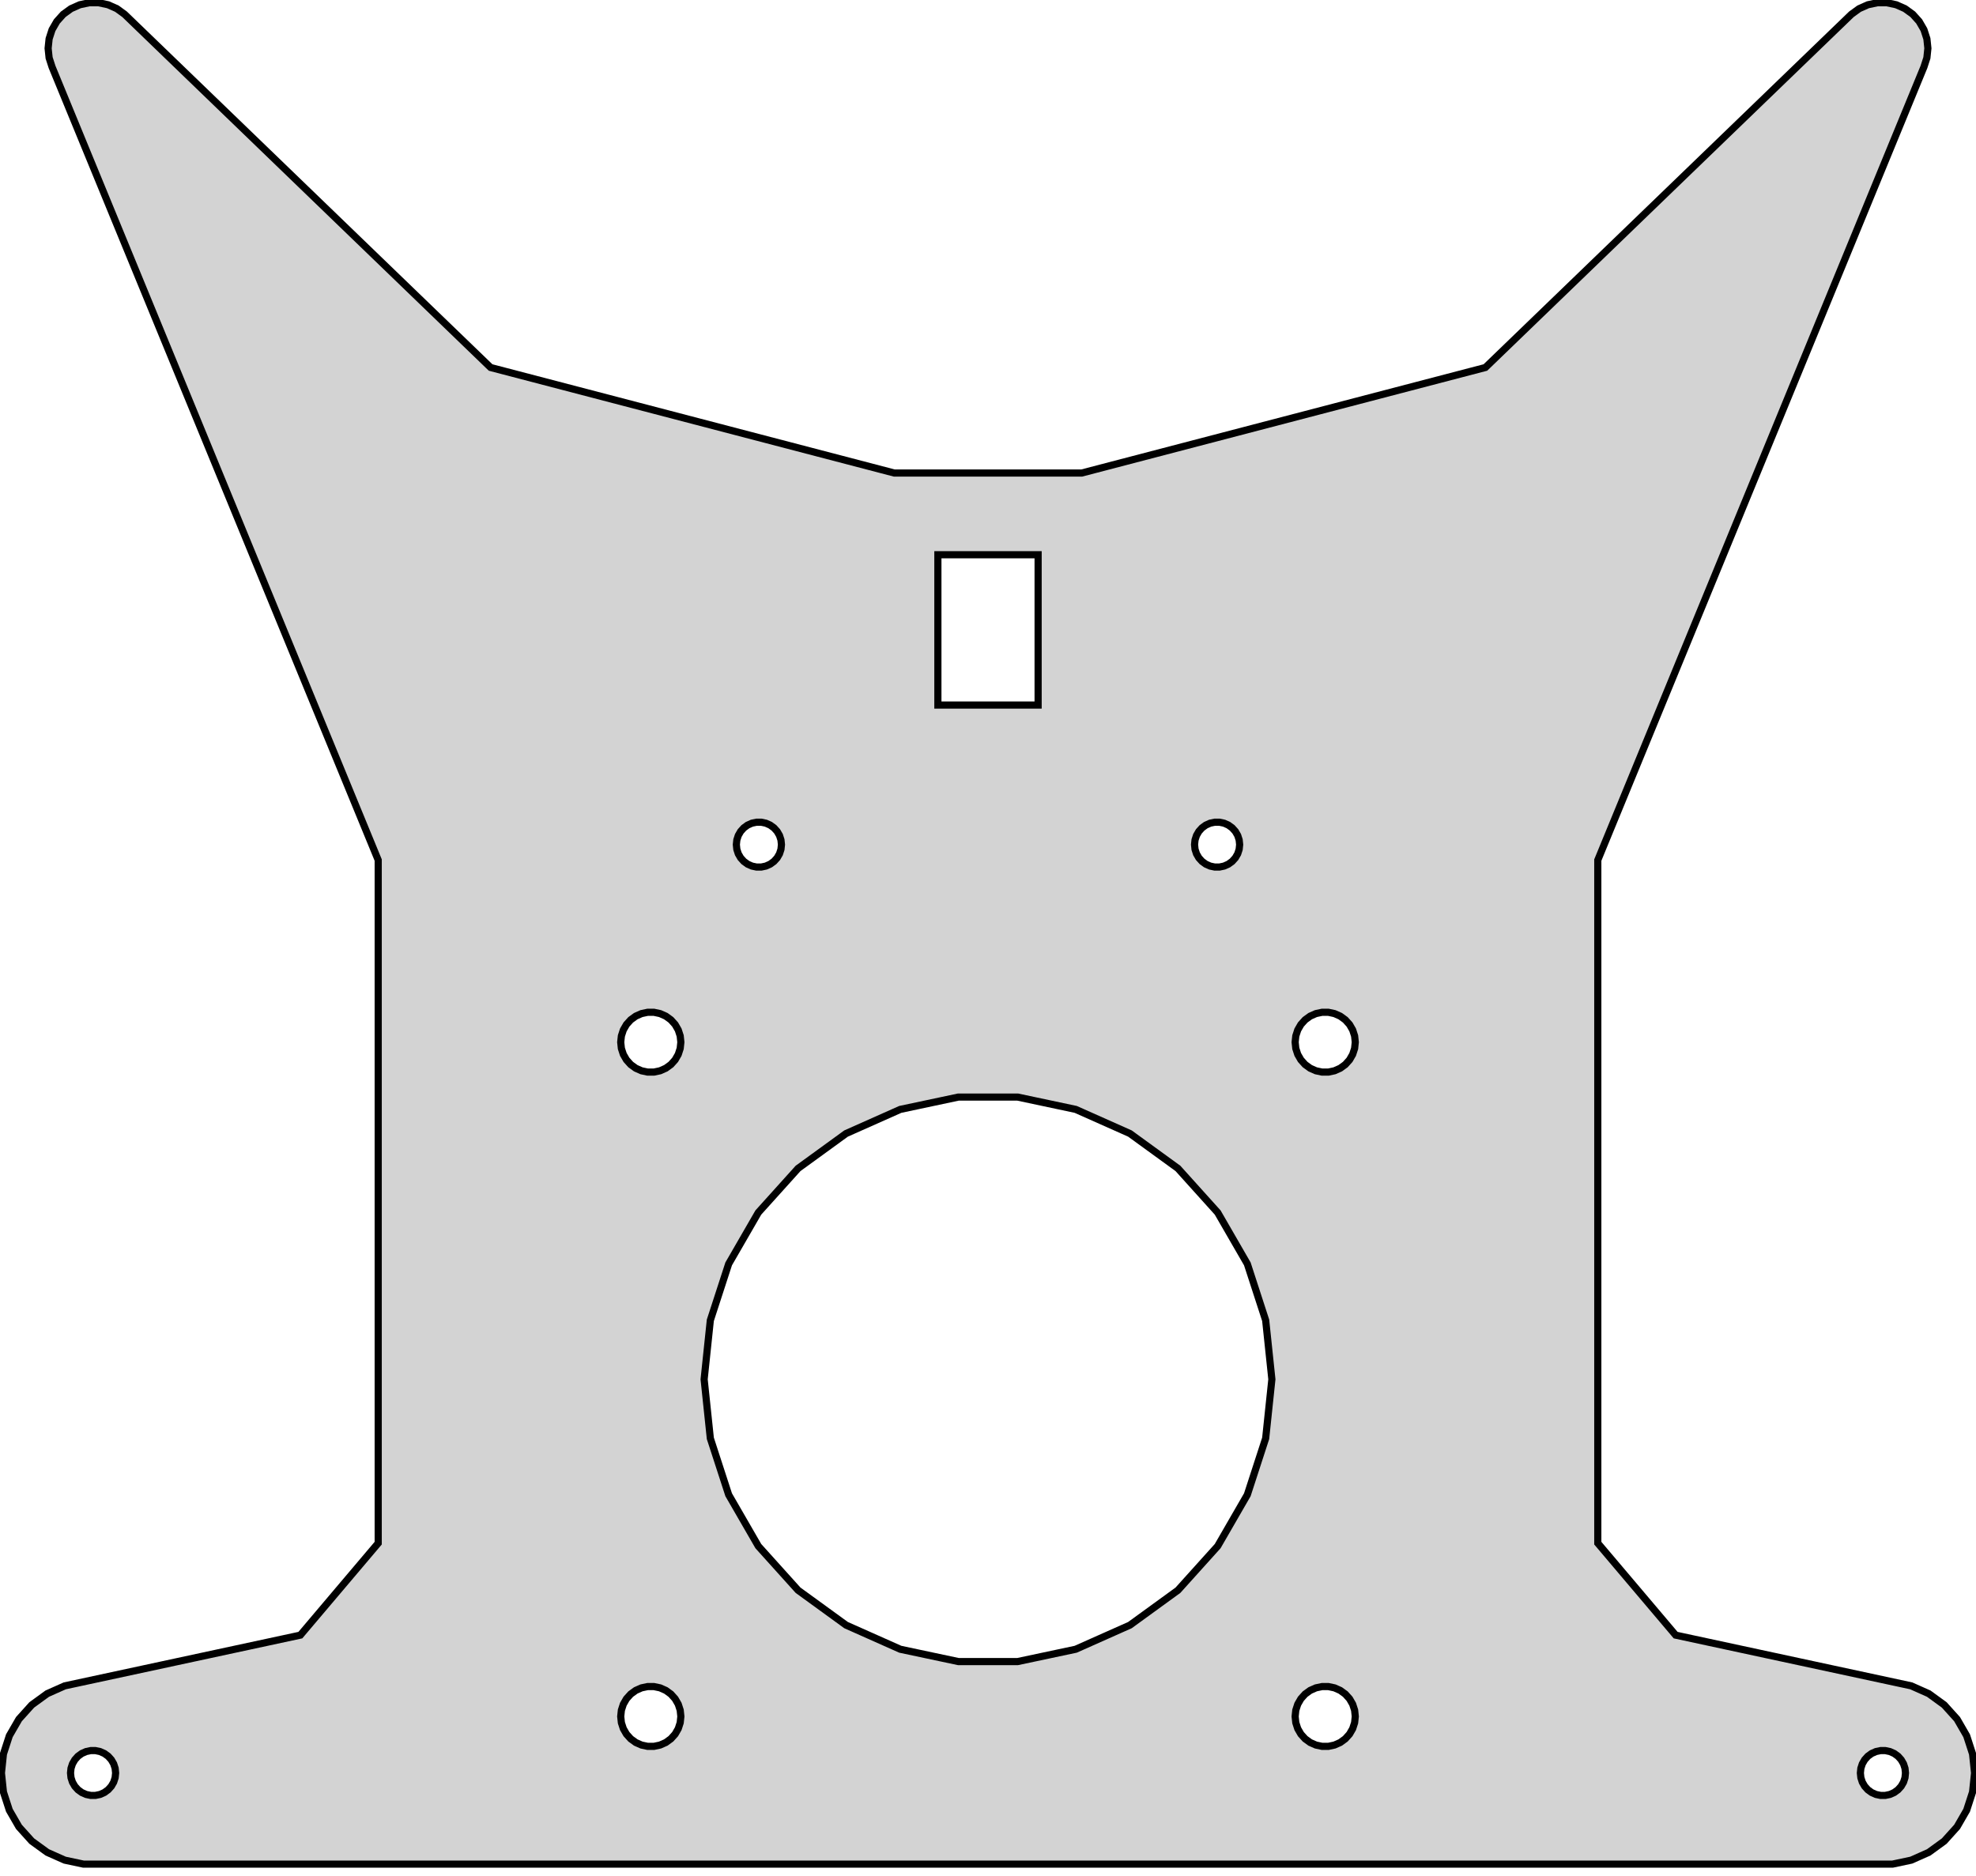
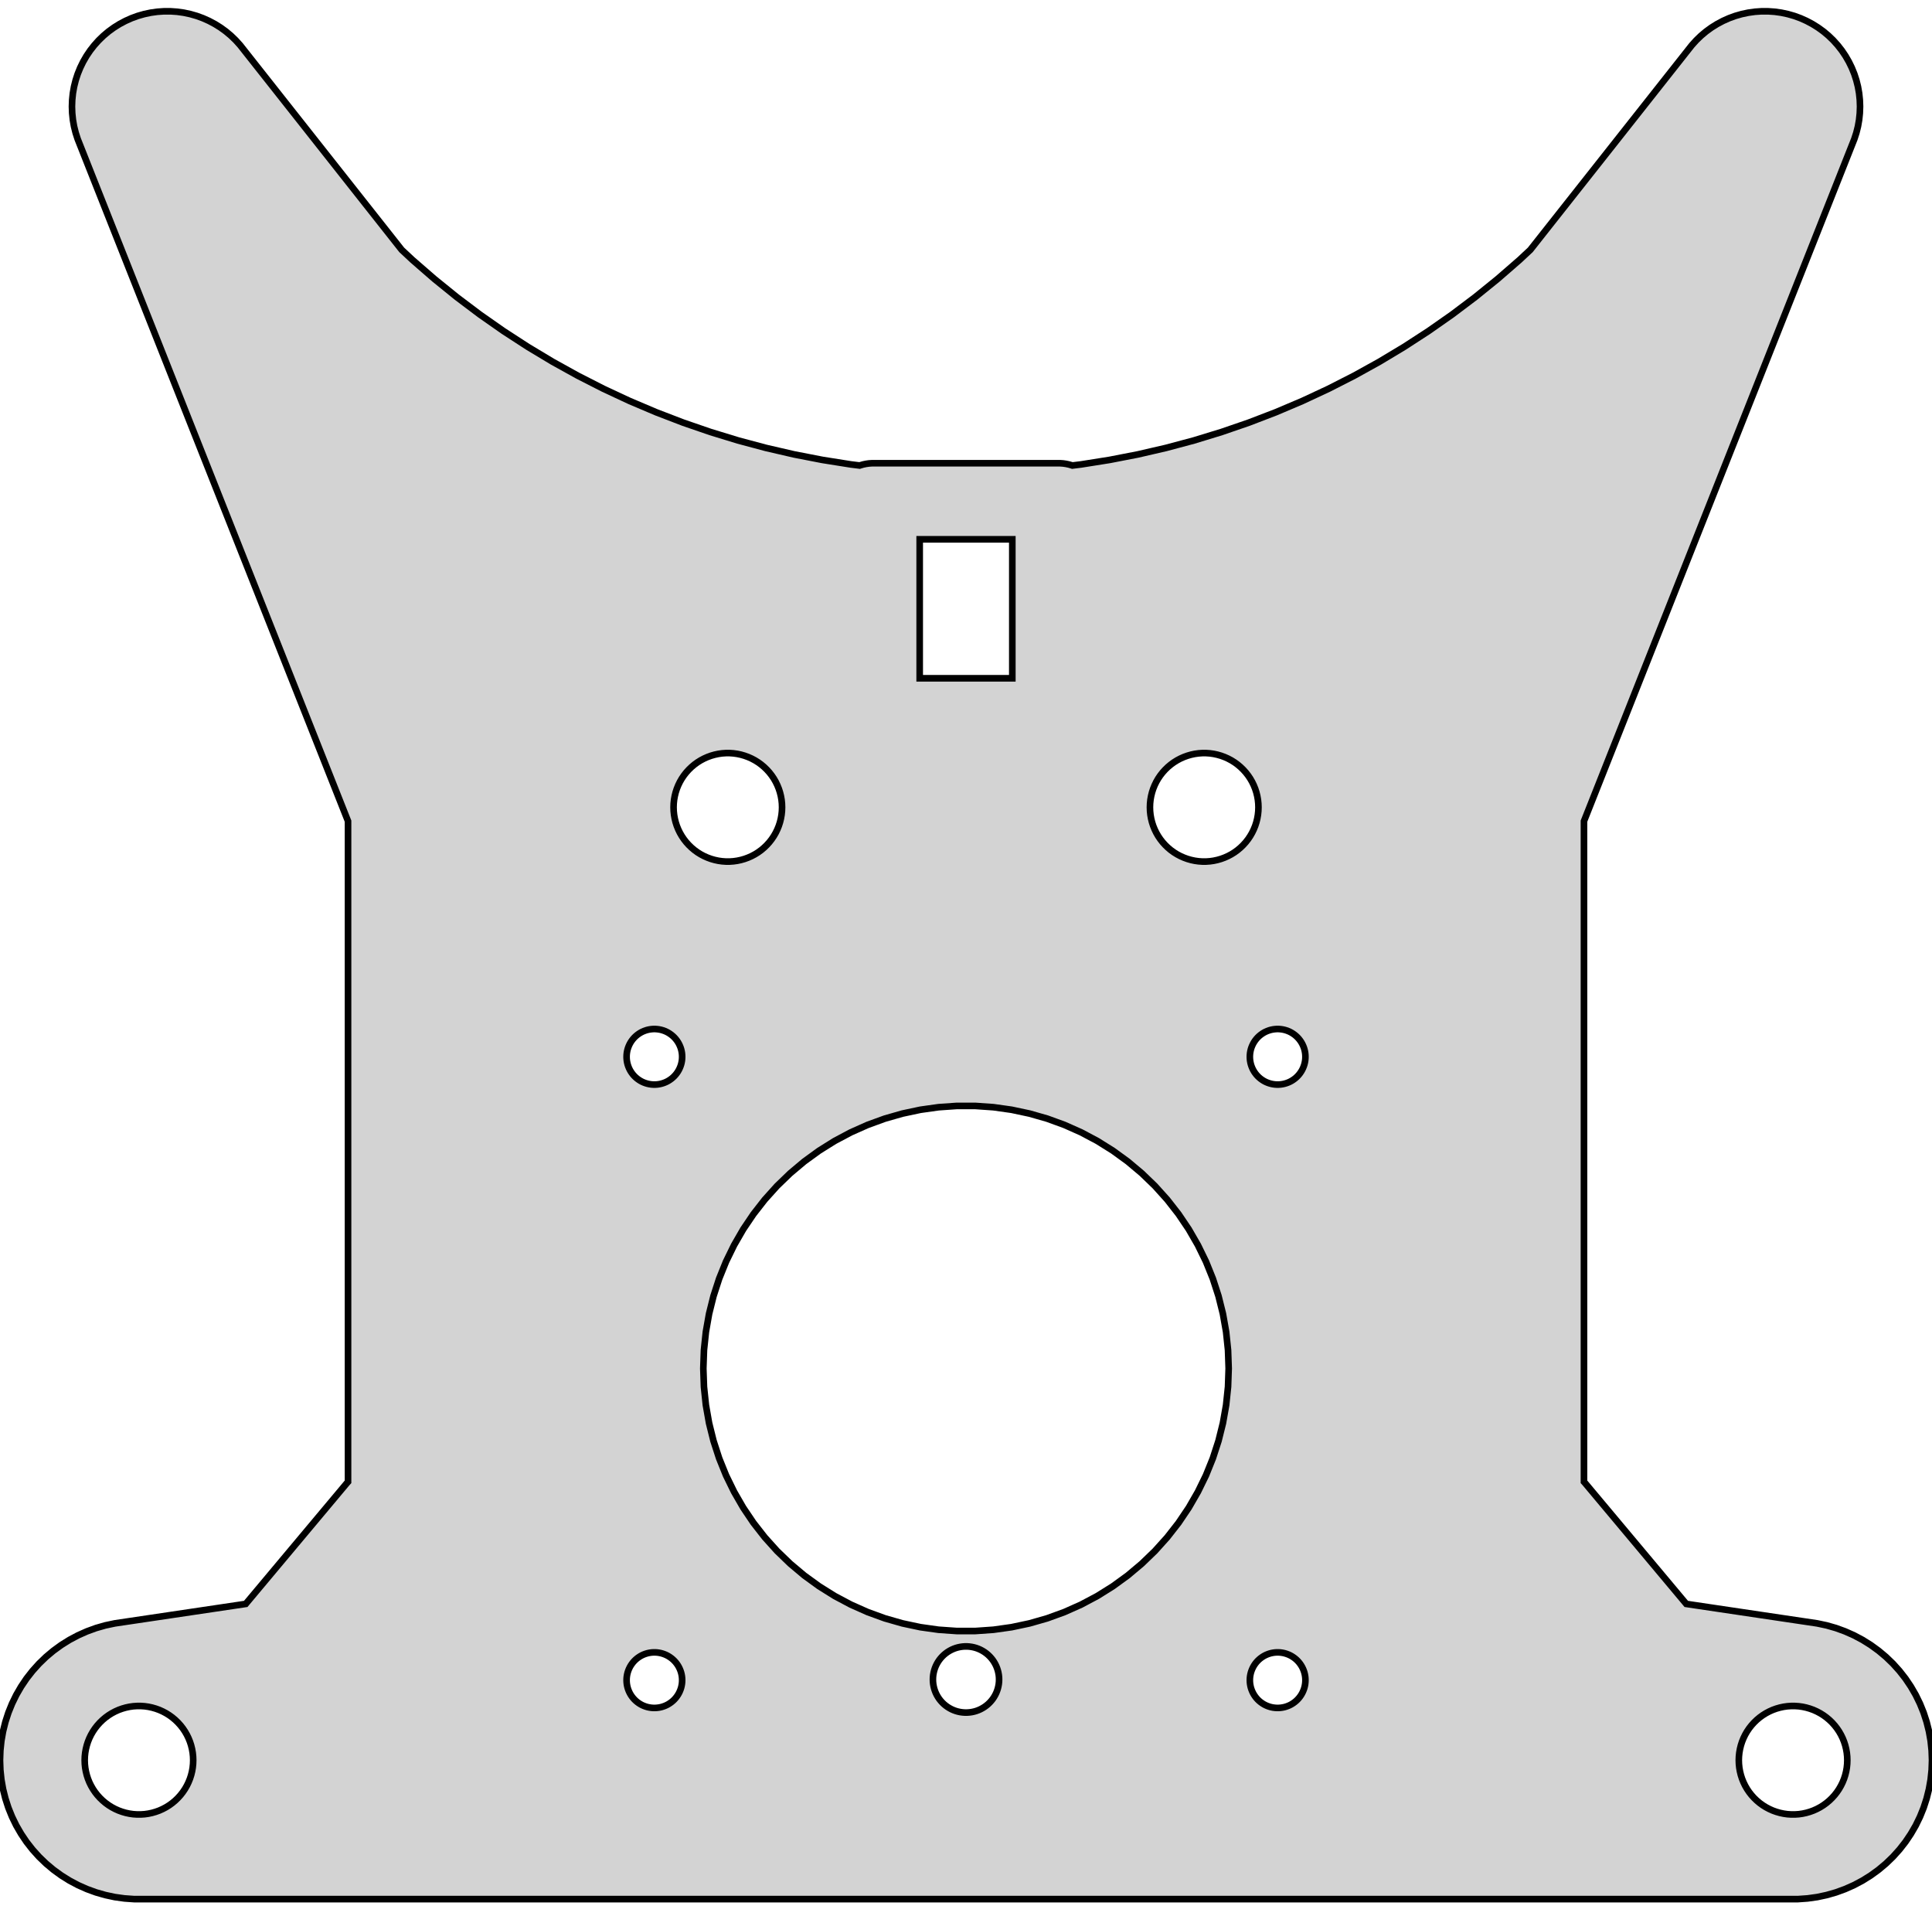
- <svg xmlns="http://www.w3.org/2000/svg" width="138" height="131" viewBox="-69 -59 138 131" version="1.1">
-   <path d=" M -68.9,64.85 L -68.76,66.181 L -68.347,67.453 L -67.678,68.612 L -66.782,69.606 L -65.7,70.393  L -64.478,70.937 L -63.169,71.215 L 63.169,71.215 L 64.478,70.937 L 65.7,70.393 L 66.782,69.606  L 67.678,68.612 L 68.347,67.453 L 68.76,66.181 L 68.9,64.85 L 68.76,63.519 L 68.347,62.247  L 67.678,61.088 L 66.782,60.094 L 65.7,59.307 L 64.478,58.763 L 48.024,55.219 L 42.587,48.795  L 42.587,1.078 L 65.364,-54.323 L 65.57,-54.96 L 65.64,-55.625 L 65.57,-56.29 L 65.364,-56.927  L 65.029,-57.506 L 64.582,-58.003 L 64.04,-58.396 L 63.429,-58.668 L 62.775,-58.807 L 62.106,-58.807  L 61.452,-58.668 L 60.84,-58.396 L 60.299,-58.003 L 34.737,-33.329 L 6.543,-25.957 L -6.543,-25.957  L -34.737,-33.329 L -60.299,-58.003 L -60.84,-58.396 L -61.452,-58.668 L -62.106,-58.807 L -62.775,-58.807  L -63.429,-58.668 L -64.04,-58.396 L -64.582,-58.003 L -65.029,-57.506 L -65.364,-56.927 L -65.57,-56.29  L -65.64,-55.625 L -65.57,-54.96 L -65.364,-54.323 L -42.587,1.078 L -42.587,48.795 L -48.024,55.219  L -64.478,58.763 L -65.7,59.307 L -66.782,60.094 L -67.678,61.088 L -68.347,62.247 L -68.76,63.519  z M -64.075,64.85 L -64.041,64.522 L -63.939,64.209 L -63.774,63.924 L -63.554,63.679 L -63.288,63.486  L -62.987,63.352 L -62.665,63.284 L -62.335,63.284 L -62.013,63.352 L -61.712,63.486 L -61.446,63.679  L -61.226,63.924 L -61.061,64.209 L -60.959,64.522 L -60.925,64.85 L -60.959,65.177 L -61.061,65.491  L -61.226,65.776 L -61.446,66.02 L -61.712,66.214 L -62.013,66.348 L -62.335,66.416 L -62.665,66.416  L -62.987,66.348 L -63.288,66.214 L -63.554,66.02 L -63.774,65.776 L -63.939,65.491 L -64.041,65.177  z M -25.65,60.9 L -25.604,60.463 L -25.468,60.046 L -25.249,59.666 L -24.955,59.339 L -24.6,59.081  L -24.199,58.903 L -23.77,58.812 L -23.331,58.812 L -22.901,58.903 L -22.5,59.081 L -22.145,59.339  L -21.851,59.666 L -21.632,60.046 L -21.496,60.463 L -21.45,60.9 L -21.496,61.337 L -21.632,61.754  L -21.851,62.134 L -22.145,62.461 L -22.5,62.719 L -22.901,62.897 L -23.331,62.989 L -23.77,62.989  L -24.199,62.897 L -24.6,62.719 L -24.955,62.461 L -25.249,62.134 L -25.468,61.754 L -25.604,61.337  z M -25.65,13.8 L -25.604,13.363 L -25.468,12.946 L -25.249,12.566 L -24.955,12.239 L -24.6,11.981  L -24.199,11.803 L -23.77,11.711 L -23.331,11.711 L -22.901,11.803 L -22.5,11.981 L -22.145,12.239  L -21.851,12.566 L -21.632,12.946 L -21.496,13.363 L -21.45,13.8 L -21.496,14.237 L -21.632,14.654  L -21.851,15.034 L -22.145,15.361 L -22.5,15.619 L -22.901,15.797 L -23.331,15.889 L -23.77,15.889  L -24.199,15.797 L -24.6,15.619 L -24.955,15.361 L -25.249,15.034 L -25.468,14.654 L -25.604,14.237  z M -19.825,37.35 L -19.392,33.228 L -18.111,29.286 L -16.039,25.697 L -13.265,22.617 L -9.912,20.181  L -6.126,18.495 L -2.072,17.634 L 2.072,17.634 L 6.126,18.495 L 9.912,20.181 L 13.265,22.617  L 16.039,25.697 L 18.111,29.286 L 19.392,33.228 L 19.825,37.35 L 19.392,41.472 L 18.111,45.414  L 16.039,49.003 L 13.265,52.083 L 9.912,54.519 L 6.126,56.205 L 2.072,57.066 L -2.072,57.066  L -6.126,56.205 L -9.912,54.519 L -13.265,52.083 L -16.039,49.003 L -18.111,45.414 L -19.392,41.472  z M -17.575,-0 L -17.541,-0.327 L -17.439,-0.641 L -17.274,-0.926 L -17.054,-1.17 L -16.788,-1.364  L -16.487,-1.498 L -16.165,-1.566 L -15.835,-1.566 L -15.513,-1.498 L -15.213,-1.364 L -14.946,-1.17  L -14.726,-0.926 L -14.561,-0.641 L -14.459,-0.327 L -14.425,-0 L -14.459,0.327 L -14.561,0.641  L -14.726,0.926 L -14.946,1.17 L -15.213,1.364 L -15.513,1.498 L -15.835,1.566 L -16.165,1.566  L -16.487,1.498 L -16.788,1.364 L -17.054,1.17 L -17.274,0.926 L -17.439,0.641 L -17.541,0.327  z M -3.5,-9.75 L -3.5,-20.25 L 3.5,-20.25 L 3.5,-9.75 z M 14.425,-0 L 14.459,-0.327 L 14.561,-0.641 L 14.726,-0.926 L 14.946,-1.17 L 15.213,-1.364  L 15.513,-1.498 L 15.835,-1.566 L 16.165,-1.566 L 16.487,-1.498 L 16.788,-1.364 L 17.054,-1.17  L 17.274,-0.926 L 17.439,-0.641 L 17.541,-0.327 L 17.575,-0 L 17.541,0.327 L 17.439,0.641  L 17.274,0.926 L 17.054,1.17 L 16.788,1.364 L 16.487,1.498 L 16.165,1.566 L 15.835,1.566  L 15.513,1.498 L 15.213,1.364 L 14.946,1.17 L 14.726,0.926 L 14.561,0.641 L 14.459,0.327  z M 21.45,60.9 L 21.496,60.463 L 21.632,60.046 L 21.851,59.666 L 22.145,59.339 L 22.5,59.081  L 22.901,58.903 L 23.331,58.812 L 23.77,58.812 L 24.199,58.903 L 24.6,59.081 L 24.955,59.339  L 25.249,59.666 L 25.468,60.046 L 25.604,60.463 L 25.65,60.9 L 25.604,61.337 L 25.468,61.754  L 25.249,62.134 L 24.955,62.461 L 24.6,62.719 L 24.199,62.897 L 23.77,62.989 L 23.331,62.989  L 22.901,62.897 L 22.5,62.719 L 22.145,62.461 L 21.851,62.134 L 21.632,61.754 L 21.496,61.337  z M 21.45,13.8 L 21.496,13.363 L 21.632,12.946 L 21.851,12.566 L 22.145,12.239 L 22.5,11.981  L 22.901,11.803 L 23.331,11.711 L 23.77,11.711 L 24.199,11.803 L 24.6,11.981 L 24.955,12.239  L 25.249,12.566 L 25.468,12.946 L 25.604,13.363 L 25.65,13.8 L 25.604,14.237 L 25.468,14.654  L 25.249,15.034 L 24.955,15.361 L 24.6,15.619 L 24.199,15.797 L 23.77,15.889 L 23.331,15.889  L 22.901,15.797 L 22.5,15.619 L 22.145,15.361 L 21.851,15.034 L 21.632,14.654 L 21.496,14.237  z M 60.925,64.85 L 60.959,64.522 L 61.061,64.209 L 61.226,63.924 L 61.446,63.679 L 61.712,63.486  L 62.013,63.352 L 62.335,63.284 L 62.665,63.284 L 62.987,63.352 L 63.288,63.486 L 63.554,63.679  L 63.774,63.924 L 63.939,64.209 L 64.041,64.522 L 64.075,64.85 L 64.041,65.177 L 63.939,65.491  L 63.774,65.776 L 63.554,66.02 L 63.288,66.214 L 62.987,66.348 L 62.665,66.416 L 62.335,66.416  L 62.013,66.348 L 61.712,66.214 L 61.446,66.02 L 61.226,65.776 L 61.061,65.491 L 60.959,65.177  z " stroke="black" fill="lightgray" stroke-width="0.5" />
+ <svg xmlns="http://www.w3.org/2000/svg" width="146" height="144" viewBox="-73 -61 146 144" version="1.1">
+   <path d=" M -73,72 L -72.974,72.732 L -72.898,73.461 L -72.77,74.183 L -72.593,74.894 L -72.367,75.591  L -72.092,76.271 L -71.771,76.93 L -71.404,77.564 L -70.995,78.172 L -70.543,78.749 L -70.053,79.294  L -69.526,79.803 L -68.964,80.274 L -68.371,80.705 L -67.75,81.093 L -67.103,81.437 L -66.433,81.735  L -65.745,81.986 L -65.04,82.188 L -64.323,82.341 L -63.597,82.442 L -62.866,82.494 L 62.866,82.494  L 63.597,82.442 L 64.323,82.341 L 65.04,82.188 L 65.745,81.986 L 66.433,81.735 L 67.103,81.437  L 67.75,81.093 L 68.371,80.705 L 68.964,80.274 L 69.526,79.803 L 70.053,79.294 L 70.543,78.749  L 70.995,78.172 L 71.404,77.564 L 71.771,76.93 L 72.092,76.271 L 72.367,75.591 L 72.593,74.894  L 72.77,74.183 L 72.898,73.461 L 72.974,72.732 L 73,72 L 72.974,71.268 L 72.898,70.539  L 72.77,69.817 L 72.593,69.106 L 72.367,68.409 L 72.092,67.729 L 71.771,67.07 L 71.404,66.436  L 70.995,65.828 L 70.543,65.251 L 70.053,64.706 L 69.526,64.197 L 68.964,63.726 L 68.371,63.295  L 67.75,62.907 L 67.103,62.563 L 66.433,62.265 L 65.745,62.014 L 65.04,61.812 L 64.323,61.66  L 54.43,60.189 L 46.792,51.068 L 46.7,50.965 L 46.7,1.044 L 67.128,-50.487 L 67.283,-50.965  L 67.405,-51.453 L 67.492,-51.948 L 67.544,-52.448 L 67.562,-52.95 L 67.562,-52.95 L 67.562,-52.95  L 67.544,-53.452 L 67.492,-53.952 L 67.405,-54.447 L 67.283,-54.935 L 67.128,-55.413 L 66.939,-55.879  L 66.719,-56.33 L 66.468,-56.765 L 66.187,-57.182 L 65.877,-57.578 L 65.541,-57.952 L 65.18,-58.301  L 64.795,-58.624 L 64.388,-58.919 L 63.962,-59.185 L 63.518,-59.421 L 63.059,-59.626 L 62.587,-59.798  L 62.104,-59.936 L 61.612,-60.041 L 61.115,-60.111 L 60.613,-60.146 L 60.111,-60.146 L 59.609,-60.111  L 59.112,-60.041 L 58.62,-59.936 L 58.137,-59.798 L 57.665,-59.626 L 57.206,-59.421 L 56.762,-59.185  L 56.336,-58.919 L 55.929,-58.624 L 55.544,-58.301 L 55.183,-57.952 L 54.846,-57.578 L 54.846,-57.578  L 42.644,-42.121 L 41.821,-41.353 L 40.174,-39.922 L 38.479,-38.549 L 36.737,-37.236 L 34.95,-35.985  L 33.12,-34.797 L 31.25,-33.673 L 29.342,-32.616 L 27.398,-31.625 L 25.421,-30.703 L 23.413,-29.851  L 21.376,-29.069 L 19.314,-28.359 L 17.227,-27.721 L 15.12,-27.157 L 12.995,-26.666 L 10.853,-26.25  L 8.698,-25.908 L 8.035,-25.827 L 7.989,-25.843 L 7.774,-25.905 L 7.556,-25.951 L 7.334,-25.983  L 7.112,-25.998 L -7.112,-25.998 L -7.334,-25.983 L -7.556,-25.951 L -7.774,-25.905 L -7.989,-25.843  L -8.035,-25.827 L -8.698,-25.908 L -10.853,-26.25 L -12.995,-26.666 L -15.12,-27.157 L -17.227,-27.721  L -19.314,-28.359 L -21.376,-29.069 L -23.413,-29.851 L -25.421,-30.703 L -27.398,-31.625 L -29.342,-32.616  L -31.25,-33.673 L -33.12,-34.797 L -34.95,-35.985 L -36.737,-37.236 L -38.479,-38.549 L -40.174,-39.922  L -41.821,-41.353 L -42.644,-42.121 L -54.846,-57.578 L -54.846,-57.578 L -55.183,-57.952 L -55.544,-58.301  L -55.929,-58.624 L -56.336,-58.919 L -56.762,-59.185 L -57.206,-59.421 L -57.665,-59.626 L -58.137,-59.798  L -58.62,-59.936 L -59.112,-60.041 L -59.609,-60.111 L -60.111,-60.146 L -60.613,-60.146 L -61.115,-60.111  L -61.612,-60.041 L -62.104,-59.936 L -62.587,-59.798 L -63.059,-59.626 L -63.518,-59.421 L -63.962,-59.185  L -64.388,-58.919 L -64.795,-58.624 L -65.18,-58.301 L -65.541,-57.952 L -65.877,-57.578 L -66.187,-57.182  L -66.468,-56.765 L -66.719,-56.33 L -66.939,-55.879 L -67.128,-55.413 L -67.283,-54.935 L -67.405,-54.447  L -67.492,-53.952 L -67.544,-53.452 L -67.562,-52.95 L -67.562,-52.95 L -67.562,-52.95 L -67.544,-52.448  L -67.492,-51.948 L -67.405,-51.453 L -67.283,-50.965 L -67.128,-50.487 L -46.7,1.044 L -46.7,50.965  L -46.792,51.068 L -54.43,60.189 L -64.323,61.66 L -65.04,61.812 L -65.745,62.014 L -66.433,62.265  L -67.103,62.563 L -67.75,62.907 L -68.371,63.295 L -68.964,63.726 L -69.526,64.197 L -70.053,64.706  L -70.543,65.251 L -70.995,65.828 L -71.404,66.436 L -71.771,67.07 L -72.092,67.729 L -72.367,68.409  L -72.593,69.106 L -72.77,69.817 L -72.898,70.539 L -72.974,71.268 z M -66.6,72 L -66.59,71.714 L -66.56,71.429 L -66.51,71.148 L -66.441,70.87 L -66.353,70.598  L -66.246,70.332 L -66.12,70.075 L -65.977,69.827 L -65.817,69.59 L -65.641,69.365 L -65.449,69.152  L -65.243,68.953 L -65.024,68.769 L -64.793,68.601 L -64.55,68.449 L -64.297,68.315 L -64.036,68.198  L -63.767,68.101 L -63.492,68.022 L -63.212,67.962 L -62.929,67.922 L -62.643,67.903 L -62.357,67.903  L -62.071,67.922 L -61.788,67.962 L -61.508,68.022 L -61.233,68.101 L -60.964,68.198 L -60.703,68.315  L -60.45,68.449 L -60.207,68.601 L -59.976,68.769 L -59.757,68.953 L -59.551,69.152 L -59.359,69.365  L -59.183,69.59 L -59.023,69.827 L -58.88,70.075 L -58.755,70.332 L -58.647,70.598 L -58.559,70.87  L -58.49,71.148 L -58.44,71.429 L -58.41,71.714 L -58.4,72 L -58.41,72.286 L -58.44,72.571  L -58.49,72.852 L -58.559,73.13 L -58.647,73.402 L -58.755,73.668 L -58.88,73.925 L -59.023,74.173  L -59.183,74.41 L -59.359,74.635 L -59.551,74.848 L -59.757,75.047 L -59.976,75.231 L -60.207,75.399  L -60.45,75.551 L -60.703,75.685 L -60.964,75.802 L -61.233,75.899 L -61.508,75.978 L -61.788,76.038  L -62.071,76.078 L -62.357,76.097 L -62.643,76.097 L -62.929,76.078 L -63.212,76.038 L -63.492,75.978  L -63.767,75.899 L -64.036,75.802 L -64.297,75.685 L -64.55,75.551 L -64.793,75.399 L -65.024,75.231  L -65.243,75.047 L -65.449,74.848 L -65.641,74.635 L -65.817,74.41 L -65.977,74.173 L -66.12,73.925  L -66.246,73.668 L -66.353,73.402 L -66.441,73.13 L -66.51,72.852 L -66.56,72.571 L -66.59,72.286  z M -25.65,65.95 L -25.645,65.803 L -25.63,65.658 L -25.604,65.513 L -25.569,65.371 L -25.523,65.232  L -25.468,65.096 L -25.404,64.964 L -25.331,64.837 L -25.249,64.716 L -25.159,64.6 L -25.061,64.491  L -24.955,64.389 L -24.843,64.295 L -24.724,64.209 L -24.6,64.131 L -24.471,64.062 L -24.337,64.003  L -24.199,63.953 L -24.058,63.912 L -23.915,63.882 L -23.77,63.861 L -23.623,63.851 L -23.477,63.851  L -23.331,63.861 L -23.185,63.882 L -23.042,63.912 L -22.901,63.953 L -22.763,64.003 L -22.629,64.062  L -22.5,64.131 L -22.376,64.209 L -22.257,64.295 L -22.145,64.389 L -22.039,64.491 L -21.941,64.6  L -21.851,64.716 L -21.769,64.837 L -21.696,64.964 L -21.632,65.096 L -21.577,65.232 L -21.531,65.371  L -21.496,65.513 L -21.47,65.658 L -21.455,65.803 L -21.45,65.95 L -21.455,66.097 L -21.47,66.242  L -21.496,66.387 L -21.531,66.529 L -21.577,66.668 L -21.632,66.804 L -21.696,66.936 L -21.769,67.063  L -21.851,67.184 L -21.941,67.3 L -22.039,67.409 L -22.145,67.511 L -22.257,67.605 L -22.376,67.691  L -22.5,67.769 L -22.629,67.838 L -22.763,67.897 L -22.901,67.947 L -23.042,67.988 L -23.185,68.018  L -23.331,68.038 L -23.477,68.049 L -23.623,68.049 L -23.77,68.038 L -23.915,68.018 L -24.058,67.988  L -24.199,67.947 L -24.337,67.897 L -24.471,67.838 L -24.6,67.769 L -24.724,67.691 L -24.843,67.605  L -24.955,67.511 L -25.061,67.409 L -25.159,67.3 L -25.249,67.184 L -25.331,67.063 L -25.404,66.936  L -25.468,66.804 L -25.523,66.668 L -25.569,66.529 L -25.604,66.387 L -25.63,66.242 L -25.645,66.097  z M -25.65,18.85 L -25.645,18.703 L -25.63,18.558 L -25.604,18.413 L -25.569,18.271 L -25.523,18.132  L -25.468,17.996 L -25.404,17.864 L -25.331,17.737 L -25.249,17.616 L -25.159,17.5 L -25.061,17.391  L -24.955,17.289 L -24.843,17.195 L -24.724,17.109 L -24.6,17.031 L -24.471,16.962 L -24.337,16.903  L -24.199,16.853 L -24.058,16.812 L -23.915,16.782 L -23.77,16.762 L -23.623,16.751 L -23.477,16.751  L -23.331,16.762 L -23.185,16.782 L -23.042,16.812 L -22.901,16.853 L -22.763,16.903 L -22.629,16.962  L -22.5,17.031 L -22.376,17.109 L -22.257,17.195 L -22.145,17.289 L -22.039,17.391 L -21.941,17.5  L -21.851,17.616 L -21.769,17.737 L -21.696,17.864 L -21.632,17.996 L -21.577,18.132 L -21.531,18.271  L -21.496,18.413 L -21.47,18.558 L -21.455,18.703 L -21.45,18.85 L -21.455,18.997 L -21.47,19.142  L -21.496,19.287 L -21.531,19.429 L -21.577,19.568 L -21.632,19.704 L -21.696,19.836 L -21.769,19.963  L -21.851,20.084 L -21.941,20.2 L -22.039,20.309 L -22.145,20.411 L -22.257,20.505 L -22.376,20.591  L -22.5,20.669 L -22.629,20.738 L -22.763,20.797 L -22.901,20.847 L -23.042,20.888 L -23.185,20.918  L -23.331,20.939 L -23.477,20.949 L -23.623,20.949 L -23.77,20.939 L -23.915,20.918 L -24.058,20.888  L -24.199,20.847 L -24.337,20.797 L -24.471,20.738 L -24.6,20.669 L -24.724,20.591 L -24.843,20.505  L -24.955,20.411 L -25.061,20.309 L -25.159,20.2 L -25.249,20.084 L -25.331,19.963 L -25.404,19.836  L -25.468,19.704 L -25.523,19.568 L -25.569,19.429 L -25.604,19.287 L -25.63,19.142 L -25.645,18.997  z M -22.1,-0 L -22.09,-0.286 L -22.06,-0.571 L -22.01,-0.852 L -21.941,-1.13 L -21.853,-1.402  L -21.745,-1.668 L -21.62,-1.925 L -21.477,-2.173 L -21.317,-2.41 L -21.141,-2.635 L -20.949,-2.848  L -20.743,-3.047 L -20.524,-3.231 L -20.293,-3.399 L -20.05,-3.551 L -19.797,-3.685 L -19.536,-3.801  L -19.267,-3.899 L -18.992,-3.978 L -18.712,-4.038 L -18.429,-4.078 L -18.143,-4.098 L -17.857,-4.098  L -17.571,-4.078 L -17.288,-4.038 L -17.008,-3.978 L -16.733,-3.899 L -16.464,-3.801 L -16.203,-3.685  L -15.95,-3.551 L -15.707,-3.399 L -15.476,-3.231 L -15.257,-3.047 L -15.051,-2.848 L -14.859,-2.635  L -14.683,-2.41 L -14.523,-2.173 L -14.38,-1.925 L -14.255,-1.668 L -14.147,-1.402 L -14.059,-1.13  L -13.99,-0.852 L -13.94,-0.571 L -13.91,-0.286 L -13.9,-0 L -13.91,0.286 L -13.94,0.571  L -13.99,0.852 L -14.059,1.13 L -14.147,1.402 L -14.255,1.668 L -14.38,1.925 L -14.523,2.173  L -14.683,2.41 L -14.859,2.635 L -15.051,2.848 L -15.257,3.047 L -15.476,3.231 L -15.707,3.399  L -15.95,3.551 L -16.203,3.685 L -16.464,3.801 L -16.733,3.899 L -17.008,3.978 L -17.288,4.038  L -17.571,4.078 L -17.857,4.098 L -18.143,4.098 L -18.429,4.078 L -18.712,4.038 L -18.992,3.978  L -19.267,3.899 L -19.536,3.801 L -19.797,3.685 L -20.05,3.551 L -20.293,3.399 L -20.524,3.231  L -20.743,3.047 L -20.949,2.848 L -21.141,2.635 L -21.317,2.41 L -21.477,2.173 L -21.62,1.925  L -21.745,1.668 L -21.853,1.402 L -21.941,1.13 L -22.01,0.852 L -22.06,0.571 L -22.09,0.286  z M -19.85,42.4 L -19.802,41.015 L -19.657,39.637 L -19.416,38.273 L -19.081,36.929 L -18.653,35.611  L -18.134,34.326 L -17.526,33.081 L -16.834,31.881 L -16.059,30.733 L -15.206,29.641 L -14.279,28.611  L -13.282,27.649 L -12.221,26.758 L -11.1,25.944 L -9.925,25.209 L -8.702,24.559 L -7.436,23.995  L -6.134,23.521 L -4.802,23.14 L -3.447,22.852 L -2.075,22.659 L -0.693,22.562 L 0.693,22.562  L 2.075,22.659 L 3.447,22.852 L 4.802,23.14 L 6.134,23.521 L 7.436,23.995 L 8.702,24.559  L 9.925,25.209 L 11.1,25.944 L 12.221,26.758 L 13.282,27.649 L 14.279,28.611 L 15.206,29.641  L 16.059,30.733 L 16.834,31.881 L 17.526,33.081 L 18.134,34.326 L 18.653,35.611 L 19.081,36.929  L 19.416,38.273 L 19.657,39.637 L 19.802,41.015 L 19.85,42.4 L 19.802,43.785 L 19.657,45.163  L 19.416,46.527 L 19.081,47.871 L 18.653,49.189 L 18.134,50.474 L 17.526,51.719 L 16.834,52.919  L 16.059,54.068 L 15.206,55.159 L 14.279,56.189 L 13.282,57.151 L 12.221,58.042 L 11.1,58.856  L 9.925,59.591 L 8.702,60.241 L 7.436,60.805 L 6.134,61.279 L 4.802,61.66 L 3.447,61.948  L 2.075,62.141 L 0.693,62.238 L -0.693,62.238 L -2.075,62.141 L -3.447,61.948 L -4.802,61.66  L -6.134,61.279 L -7.436,60.805 L -8.702,60.241 L -9.925,59.591 L -11.1,58.856 L -12.221,58.042  L -13.282,57.151 L -14.279,56.189 L -15.206,55.159 L -16.059,54.068 L -16.834,52.919 L -17.526,51.719  L -18.134,50.474 L -18.653,49.189 L -19.081,47.871 L -19.416,46.527 L -19.657,45.163 L -19.802,43.785  z M -3.5,-9.75 L -3.5,-20.25 L 3.5,-20.25 L 3.5,-9.75 z M -2.5,65.9 L -2.494,65.726 L -2.476,65.552 L -2.445,65.38 L -2.403,65.211 L -2.349,65.045  L -2.284,64.883 L -2.207,64.726 L -2.12,64.575 L -2.023,64.43 L -1.915,64.293 L -1.798,64.163  L -1.673,64.042 L -1.539,63.93 L -1.398,63.827 L -1.25,63.735 L -1.096,63.653 L -0.937,63.582  L -0.773,63.522 L -0.605,63.474 L -0.434,63.438 L -0.261,63.414 L -0.087,63.401 L 0.087,63.401  L 0.261,63.414 L 0.434,63.438 L 0.605,63.474 L 0.773,63.522 L 0.937,63.582 L 1.096,63.653  L 1.25,63.735 L 1.398,63.827 L 1.539,63.93 L 1.673,64.042 L 1.798,64.163 L 1.915,64.293  L 2.023,64.43 L 2.12,64.575 L 2.207,64.726 L 2.284,64.883 L 2.349,65.045 L 2.403,65.211  L 2.445,65.38 L 2.476,65.552 L 2.494,65.726 L 2.5,65.9 L 2.494,66.074 L 2.476,66.248  L 2.445,66.42 L 2.403,66.589 L 2.349,66.755 L 2.284,66.917 L 2.207,67.074 L 2.12,67.225  L 2.023,67.37 L 1.915,67.507 L 1.798,67.637 L 1.673,67.758 L 1.539,67.87 L 1.398,67.973  L 1.25,68.065 L 1.096,68.147 L 0.937,68.218 L 0.773,68.278 L 0.605,68.326 L 0.434,68.362  L 0.261,68.386 L 0.087,68.398 L -0.087,68.398 L -0.261,68.386 L -0.434,68.362 L -0.605,68.326  L -0.773,68.278 L -0.937,68.218 L -1.096,68.147 L -1.25,68.065 L -1.398,67.973 L -1.539,67.87  L -1.673,67.758 L -1.798,67.637 L -1.915,67.507 L -2.023,67.37 L -2.12,67.225 L -2.207,67.074  L -2.284,66.917 L -2.349,66.755 L -2.403,66.589 L -2.445,66.42 L -2.476,66.248 L -2.494,66.074  z M 13.9,-0 L 13.91,-0.286 L 13.94,-0.571 L 13.99,-0.852 L 14.059,-1.13 L 14.147,-1.402  L 14.255,-1.668 L 14.38,-1.925 L 14.523,-2.173 L 14.683,-2.41 L 14.859,-2.635 L 15.051,-2.848  L 15.257,-3.047 L 15.476,-3.231 L 15.707,-3.399 L 15.95,-3.551 L 16.203,-3.685 L 16.464,-3.801  L 16.733,-3.899 L 17.008,-3.978 L 17.288,-4.038 L 17.571,-4.078 L 17.857,-4.098 L 18.143,-4.098  L 18.429,-4.078 L 18.712,-4.038 L 18.992,-3.978 L 19.267,-3.899 L 19.536,-3.801 L 19.797,-3.685  L 20.05,-3.551 L 20.293,-3.399 L 20.524,-3.231 L 20.743,-3.047 L 20.949,-2.848 L 21.141,-2.635  L 21.317,-2.41 L 21.477,-2.173 L 21.62,-1.925 L 21.745,-1.668 L 21.853,-1.402 L 21.941,-1.13  L 22.01,-0.852 L 22.06,-0.571 L 22.09,-0.286 L 22.1,-0 L 22.09,0.286 L 22.06,0.571  L 22.01,0.852 L 21.941,1.13 L 21.853,1.402 L 21.745,1.668 L 21.62,1.925 L 21.477,2.173  L 21.317,2.41 L 21.141,2.635 L 20.949,2.848 L 20.743,3.047 L 20.524,3.231 L 20.293,3.399  L 20.05,3.551 L 19.797,3.685 L 19.536,3.801 L 19.267,3.899 L 18.992,3.978 L 18.712,4.038  L 18.429,4.078 L 18.143,4.098 L 17.857,4.098 L 17.571,4.078 L 17.288,4.038 L 17.008,3.978  L 16.733,3.899 L 16.464,3.801 L 16.203,3.685 L 15.95,3.551 L 15.707,3.399 L 15.476,3.231  L 15.257,3.047 L 15.051,2.848 L 14.859,2.635 L 14.683,2.41 L 14.523,2.173 L 14.38,1.925  L 14.255,1.668 L 14.147,1.402 L 14.059,1.13 L 13.99,0.852 L 13.94,0.571 L 13.91,0.286  z M 21.45,65.95 L 21.455,65.803 L 21.47,65.658 L 21.496,65.513 L 21.531,65.371 L 21.577,65.232  L 21.632,65.096 L 21.696,64.964 L 21.769,64.837 L 21.851,64.716 L 21.941,64.6 L 22.039,64.491  L 22.145,64.389 L 22.257,64.295 L 22.376,64.209 L 22.5,64.131 L 22.629,64.062 L 22.763,64.003  L 22.901,63.953 L 23.042,63.912 L 23.185,63.882 L 23.331,63.861 L 23.477,63.851 L 23.623,63.851  L 23.77,63.861 L 23.915,63.882 L 24.058,63.912 L 24.199,63.953 L 24.337,64.003 L 24.471,64.062  L 24.6,64.131 L 24.724,64.209 L 24.843,64.295 L 24.955,64.389 L 25.061,64.491 L 25.159,64.6  L 25.249,64.716 L 25.331,64.837 L 25.404,64.964 L 25.468,65.096 L 25.523,65.232 L 25.569,65.371  L 25.604,65.513 L 25.63,65.658 L 25.645,65.803 L 25.65,65.95 L 25.645,66.097 L 25.63,66.242  L 25.604,66.387 L 25.569,66.529 L 25.523,66.668 L 25.468,66.804 L 25.404,66.936 L 25.331,67.063  L 25.249,67.184 L 25.159,67.3 L 25.061,67.409 L 24.955,67.511 L 24.843,67.605 L 24.724,67.691  L 24.6,67.769 L 24.471,67.838 L 24.337,67.897 L 24.199,67.947 L 24.058,67.988 L 23.915,68.018  L 23.77,68.038 L 23.623,68.049 L 23.477,68.049 L 23.331,68.038 L 23.185,68.018 L 23.042,67.988  L 22.901,67.947 L 22.763,67.897 L 22.629,67.838 L 22.5,67.769 L 22.376,67.691 L 22.257,67.605  L 22.145,67.511 L 22.039,67.409 L 21.941,67.3 L 21.851,67.184 L 21.769,67.063 L 21.696,66.936  L 21.632,66.804 L 21.577,66.668 L 21.531,66.529 L 21.496,66.387 L 21.47,66.242 L 21.455,66.097  z M 21.45,18.85 L 21.455,18.703 L 21.47,18.558 L 21.496,18.413 L 21.531,18.271 L 21.577,18.132  L 21.632,17.996 L 21.696,17.864 L 21.769,17.737 L 21.851,17.616 L 21.941,17.5 L 22.039,17.391  L 22.145,17.289 L 22.257,17.195 L 22.376,17.109 L 22.5,17.031 L 22.629,16.962 L 22.763,16.903  L 22.901,16.853 L 23.042,16.812 L 23.185,16.782 L 23.331,16.762 L 23.477,16.751 L 23.623,16.751  L 23.77,16.762 L 23.915,16.782 L 24.058,16.812 L 24.199,16.853 L 24.337,16.903 L 24.471,16.962  L 24.6,17.031 L 24.724,17.109 L 24.843,17.195 L 24.955,17.289 L 25.061,17.391 L 25.159,17.5  L 25.249,17.616 L 25.331,17.737 L 25.404,17.864 L 25.468,17.996 L 25.523,18.132 L 25.569,18.271  L 25.604,18.413 L 25.63,18.558 L 25.645,18.703 L 25.65,18.85 L 25.645,18.997 L 25.63,19.142  L 25.604,19.287 L 25.569,19.429 L 25.523,19.568 L 25.468,19.704 L 25.404,19.836 L 25.331,19.963  L 25.249,20.084 L 25.159,20.2 L 25.061,20.309 L 24.955,20.411 L 24.843,20.505 L 24.724,20.591  L 24.6,20.669 L 24.471,20.738 L 24.337,20.797 L 24.199,20.847 L 24.058,20.888 L 23.915,20.918  L 23.77,20.939 L 23.623,20.949 L 23.477,20.949 L 23.331,20.939 L 23.185,20.918 L 23.042,20.888  L 22.901,20.847 L 22.763,20.797 L 22.629,20.738 L 22.5,20.669 L 22.376,20.591 L 22.257,20.505  L 22.145,20.411 L 22.039,20.309 L 21.941,20.2 L 21.851,20.084 L 21.769,19.963 L 21.696,19.836  L 21.632,19.704 L 21.577,19.568 L 21.531,19.429 L 21.496,19.287 L 21.47,19.142 L 21.455,18.997  z M 58.4,72 L 58.41,71.714 L 58.44,71.429 L 58.49,71.148 L 58.559,70.87 L 58.647,70.598  L 58.755,70.332 L 58.88,70.075 L 59.023,69.827 L 59.183,69.59 L 59.359,69.365 L 59.551,69.152  L 59.757,68.953 L 59.976,68.769 L 60.207,68.601 L 60.45,68.449 L 60.703,68.315 L 60.964,68.198  L 61.233,68.101 L 61.508,68.022 L 61.788,67.962 L 62.071,67.922 L 62.357,67.903 L 62.643,67.903  L 62.929,67.922 L 63.212,67.962 L 63.492,68.022 L 63.767,68.101 L 64.036,68.198 L 64.297,68.315  L 64.55,68.449 L 64.793,68.601 L 65.024,68.769 L 65.243,68.953 L 65.449,69.152 L 65.641,69.365  L 65.817,69.59 L 65.977,69.827 L 66.12,70.075 L 66.246,70.332 L 66.353,70.598 L 66.441,70.87  L 66.51,71.148 L 66.56,71.429 L 66.59,71.714 L 66.6,72 L 66.59,72.286 L 66.56,72.571  L 66.51,72.852 L 66.441,73.13 L 66.353,73.402 L 66.246,73.668 L 66.12,73.925 L 65.977,74.173  L 65.817,74.41 L 65.641,74.635 L 65.449,74.848 L 65.243,75.047 L 65.024,75.231 L 64.793,75.399  L 64.55,75.551 L 64.297,75.685 L 64.036,75.802 L 63.767,75.899 L 63.492,75.978 L 63.212,76.038  L 62.929,76.078 L 62.643,76.097 L 62.357,76.097 L 62.071,76.078 L 61.788,76.038 L 61.508,75.978  L 61.233,75.899 L 60.964,75.802 L 60.703,75.685 L 60.45,75.551 L 60.207,75.399 L 59.976,75.231  L 59.757,75.047 L 59.551,74.848 L 59.359,74.635 L 59.183,74.41 L 59.023,74.173 L 58.88,73.925  L 58.755,73.668 L 58.647,73.402 L 58.559,73.13 L 58.49,72.852 L 58.44,72.571 L 58.41,72.286  z " stroke="black" fill="lightgray" stroke-width="0.5" />
</svg>
